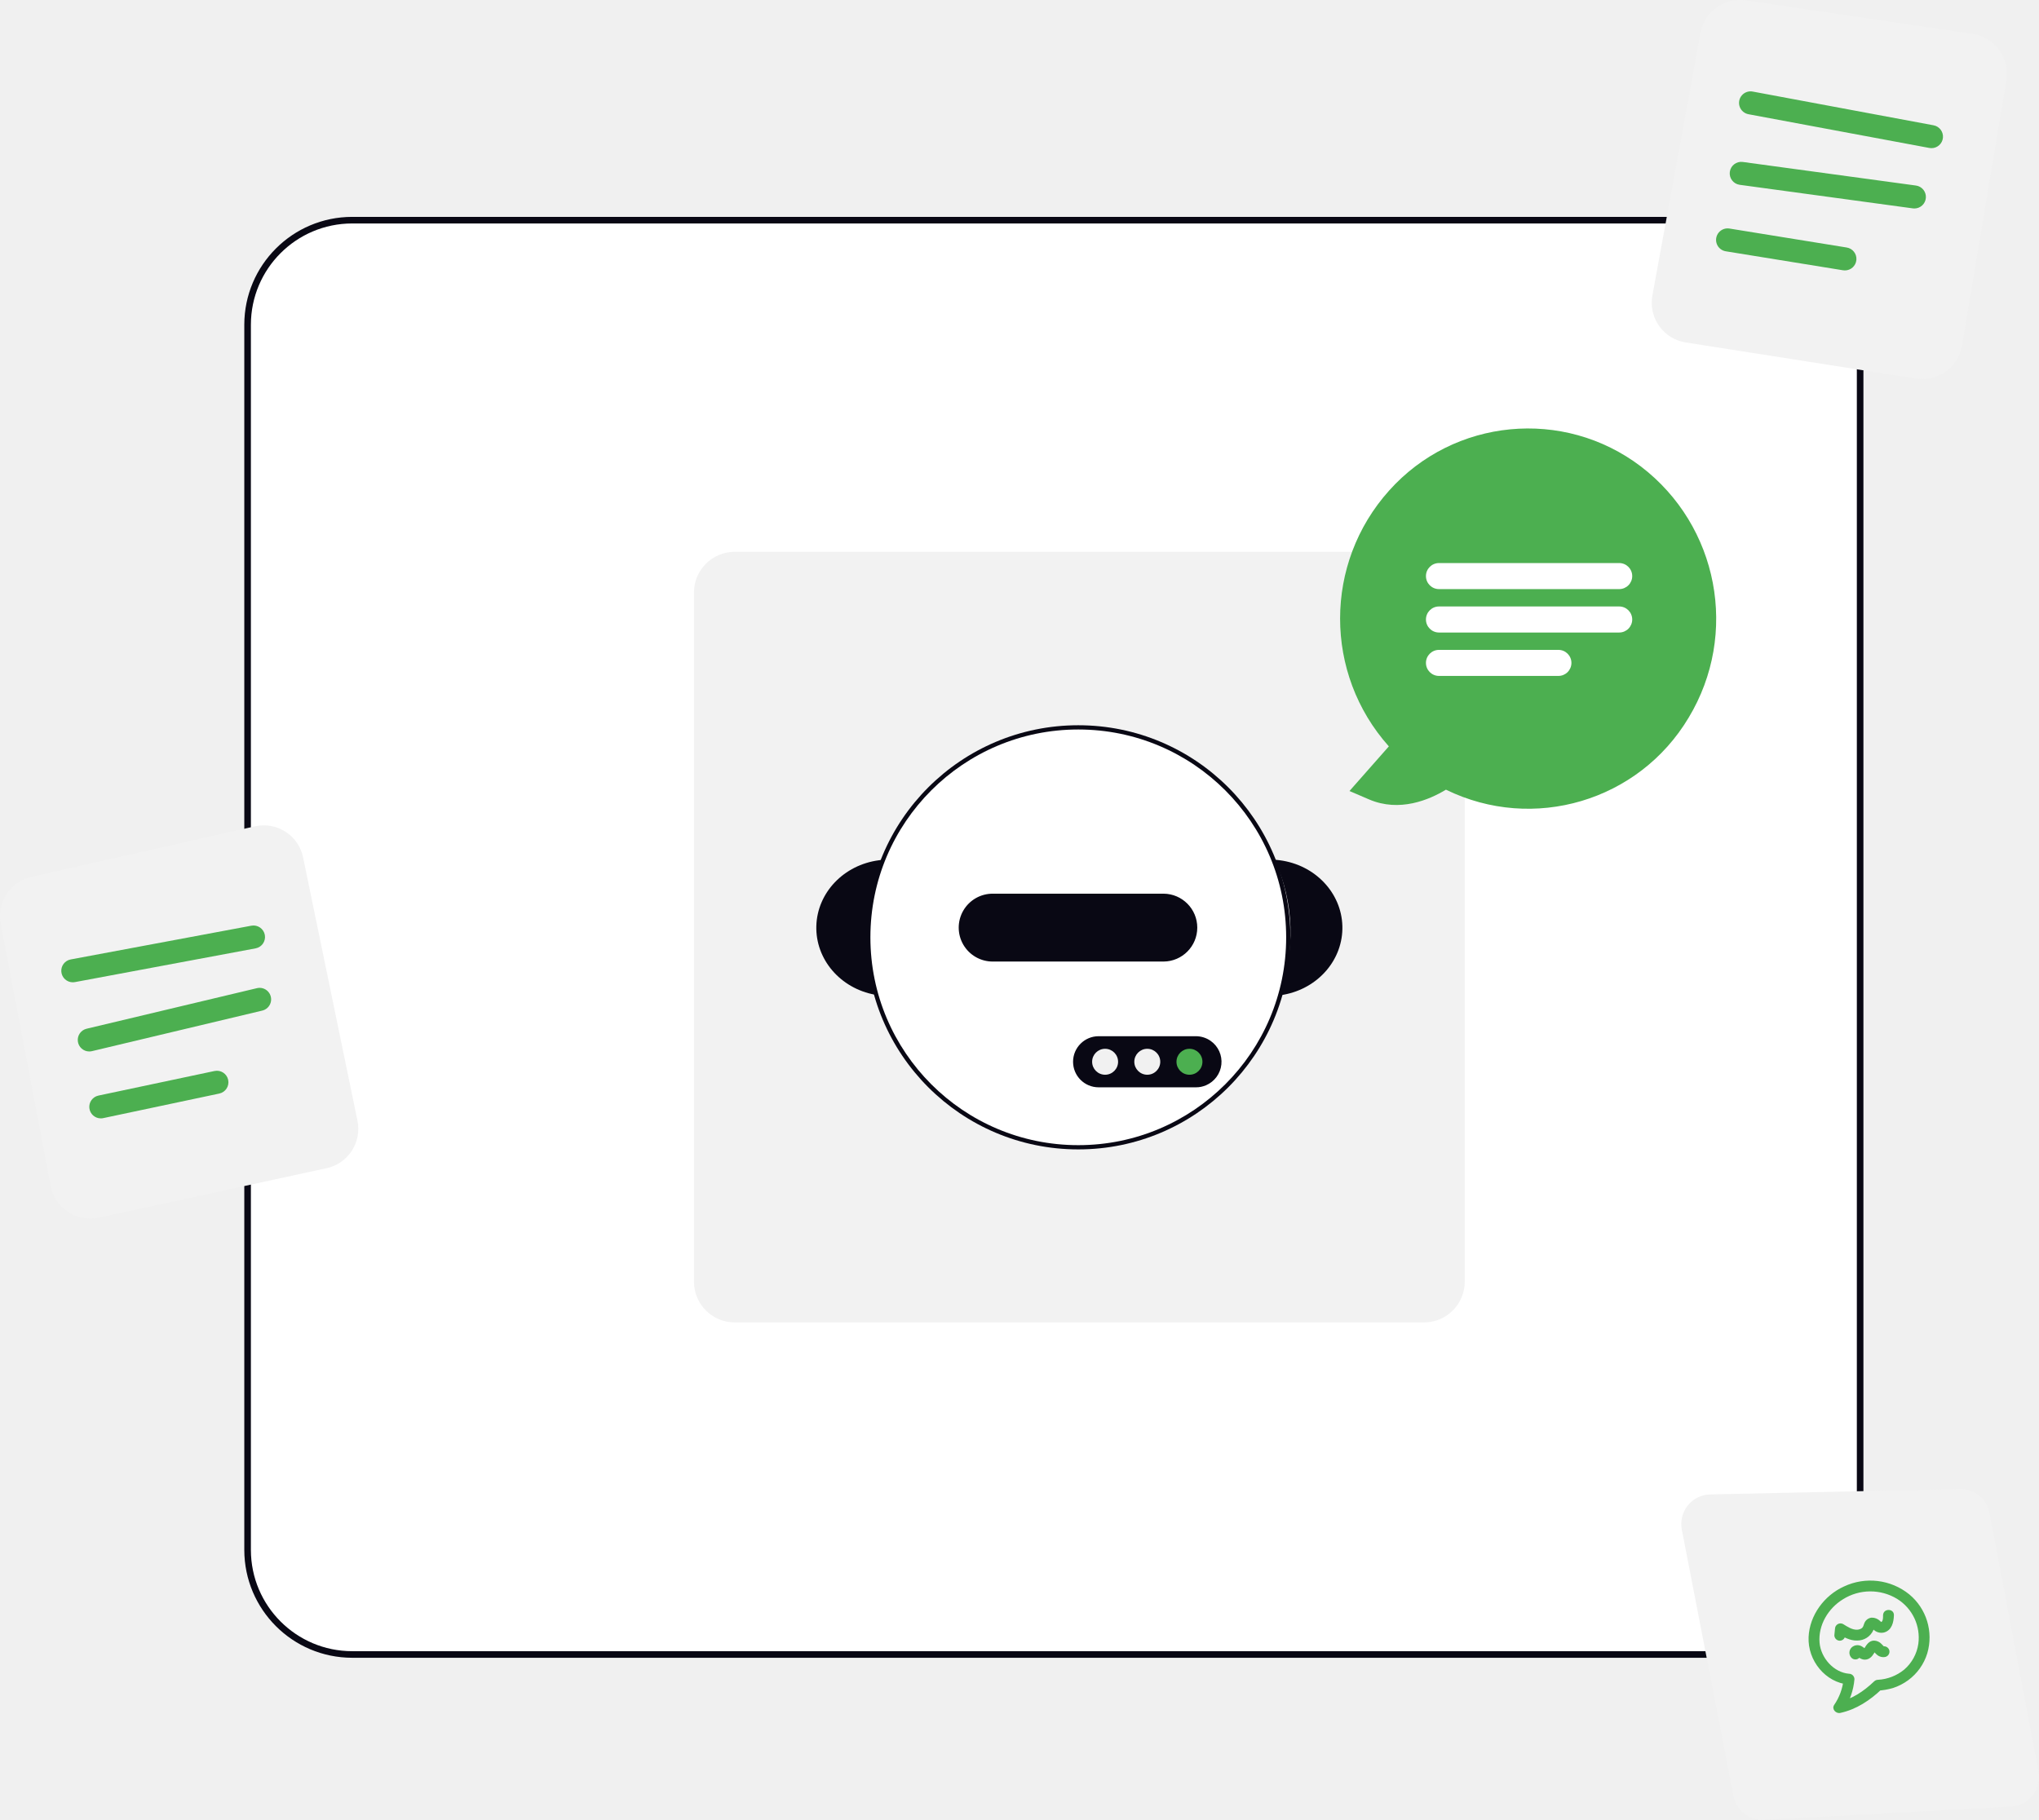
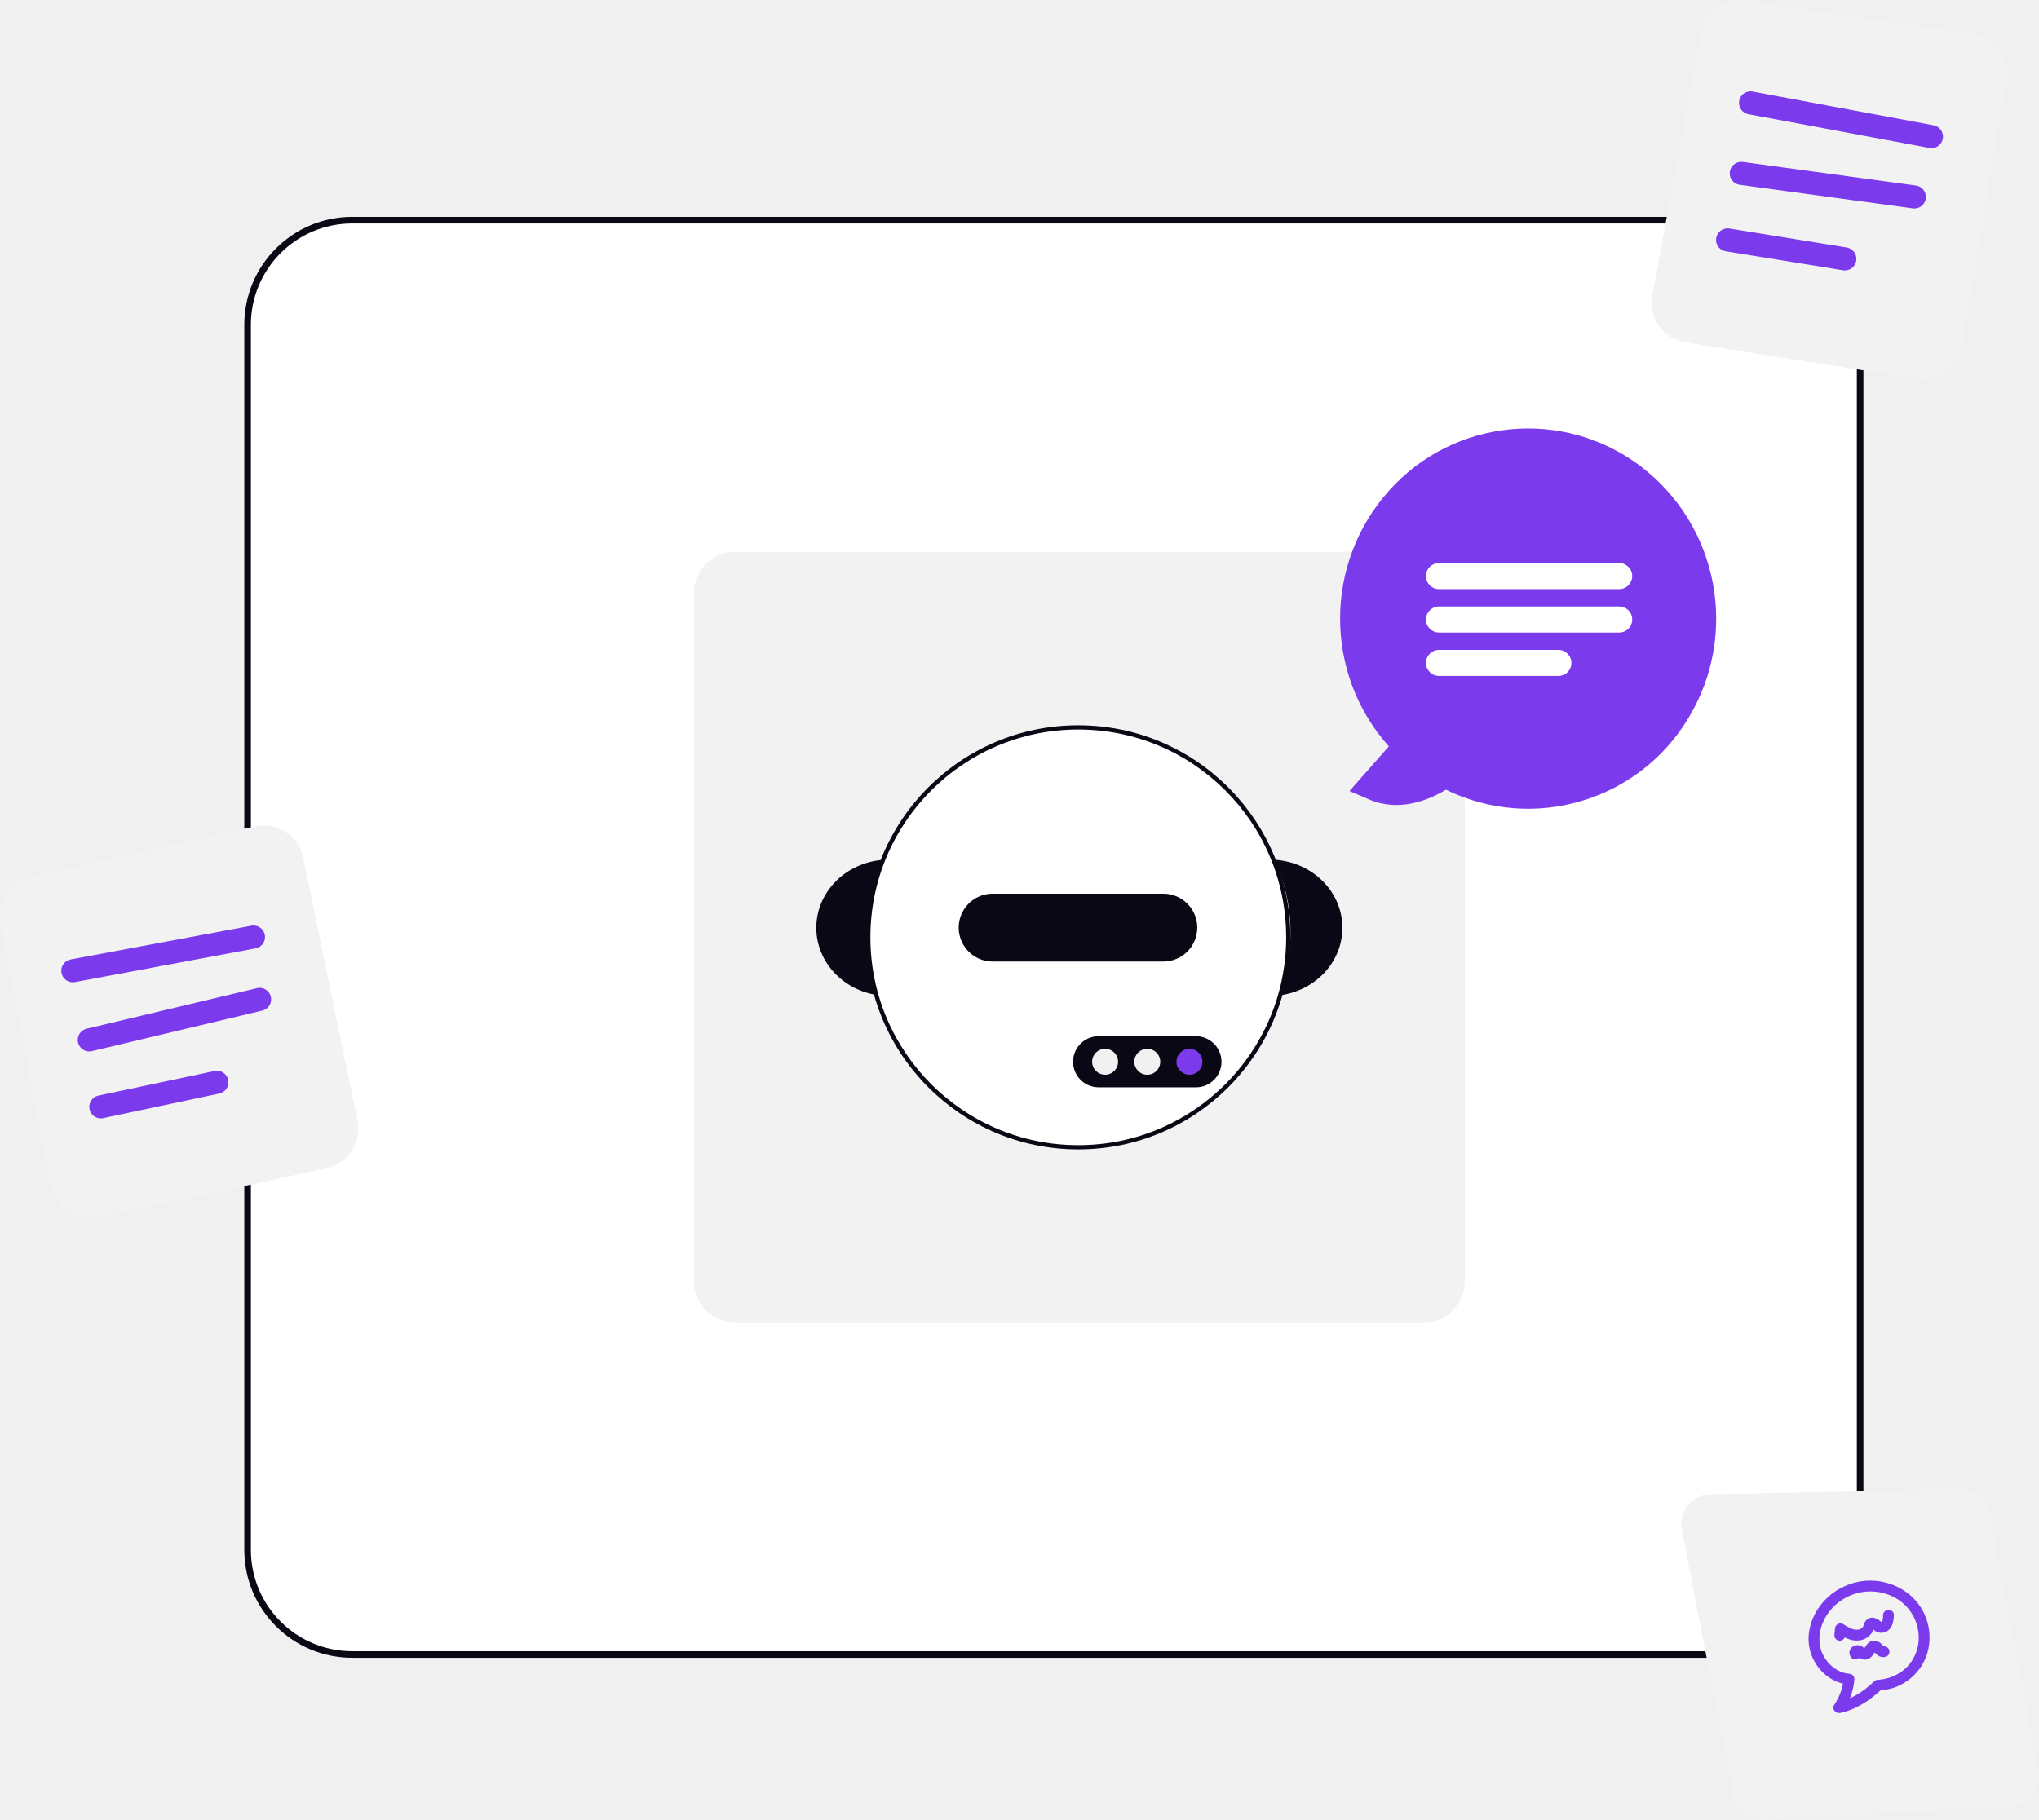
<svg xmlns="http://www.w3.org/2000/svg" width="800.004" height="714.21" viewBox="0 0 800.004 714.21" role="img" artist="Katerina Limpitsouni" source="https://undraw.co/">
  <g transform="translate(-560 -183)">
    <path d="M636.792,734.1H86.15a41.067,41.067,0,0,1-41.019-41.021V212.236A41.067,41.067,0,0,1,86.15,171.217H636.792a41.067,41.067,0,0,1,41.021,41.019V693.082A41.067,41.067,0,0,1,636.792,734.1Z" transform="translate(612.014 98.186)" fill="#fff" />
    <rect width="302.419" height="302.419" rx="16" transform="translate(832.276 399.557)" fill="#f2f2f2" />
    <path d="M636.567,735.17H85.925a42.36,42.36,0,0,1-42.312-42.313V212.011A42.36,42.36,0,0,1,85.925,169.7H636.567a42.36,42.36,0,0,1,42.313,42.312V692.857a42.361,42.361,0,0,1-42.313,42.313ZM85.925,172.285A39.772,39.772,0,0,0,46.2,212.011V692.857a39.773,39.773,0,0,0,39.727,39.729H636.567a39.774,39.774,0,0,0,39.73-39.729V212.011a39.773,39.773,0,0,0-39.728-39.727Z" transform="translate(612.238 98.41)" fill="#090814" />
    <g transform="translate(560 506.899)">
      <path d="M35.521,589.284a15.77,15.77,0,0,1-15.438-12.817L.5,473.547a15.694,15.694,0,0,1,12-18.31l87.719-19.869a15.754,15.754,0,0,1,18.912,12.182l21.341,103.388a15.806,15.806,0,0,1-12.092,18.584L38.9,588.92a15.928,15.928,0,0,1-3.376.365Z" transform="translate(-0.211 -434.978)" fill="#f2f2f2" />
-       <path d="M32.96,503.407a4.524,4.524,0,0,1-.825-8.972l70.916-13.249a4.524,4.524,0,0,1,1.661,8.894L33.8,503.329a4.5,4.5,0,0,1-.836.078Z" transform="translate(-4.392 -441.811)" fill="#4CAF50" />
-       <path d="M40.548,534.809a4.524,4.524,0,0,1-1.044-8.926l66.756-15.9a4.524,4.524,0,1,1,2.1,8.8L41.6,534.684a4.567,4.567,0,0,1-1.051.124Z" transform="translate(-5.516 -446.07)" fill="#4CAF50" />
-       <path d="M45.857,566.724a4.524,4.524,0,0,1-.933-8.95l45.543-9.644a4.523,4.523,0,1,1,1.874,8.85L46.8,566.624a4.56,4.56,0,0,1-.943.1Z" transform="translate(-6.303 -451.723)" fill="#4CAF50" />
+       <path d="M32.96,503.407a4.524,4.524,0,0,1-.825-8.972l70.916-13.249a4.524,4.524,0,0,1,1.661,8.894L33.8,503.329a4.5,4.5,0,0,1-.836.078Z" transform="translate(-4.392 -441.811)" fill="#7C3AED" />
+       <path d="M40.548,534.809a4.524,4.524,0,0,1-1.044-8.926l66.756-15.9a4.524,4.524,0,1,1,2.1,8.8L41.6,534.684a4.567,4.567,0,0,1-1.051.124Z" transform="translate(-5.516 -446.07)" fill="#7C3AED" />
+       <path d="M45.857,566.724a4.524,4.524,0,0,1-.933-8.95l45.543-9.644a4.523,4.523,0,1,1,1.874,8.85L46.8,566.624a4.56,4.56,0,0,1-.943.1Z" transform="translate(-6.303 -451.723)" fill="#7C3AED" />
    </g>
    <path d="M798.03,218.558a15.775,15.775,0,0,1-2.434-.191l-90.452-14.191a15.76,15.76,0,0,1-13.056-18.4l18.87-103.056a15.706,15.706,0,0,1,17.8-12.75l88.979,13.119a15.76,15.76,0,0,1,13.242,18.182L813.577,205.4A15.817,15.817,0,0,1,798.03,218.558Z" transform="translate(516.228 113.208)" fill="#f2f2f2" />
-     <path d="M807.55,134.169a4.481,4.481,0,0,1-.833-.078l-70.922-13.229a4.524,4.524,0,1,1,1.659-8.894L808.374,125.2a4.524,4.524,0,0,1-.825,8.972Z" transform="translate(510.263 106.973)" fill="#4CAF50" />
-     <path d="M800.2,162.651a4.449,4.449,0,0,1-.618-.042l-68-9.26a4.524,4.524,0,0,1,1.222-8.964l68,9.26a4.524,4.524,0,0,1-.6,9.006Z" transform="translate(510.918 102.166)" fill="#4CAF50" />
-     <path d="M771.994,191.5a4.617,4.617,0,0,1-.728-.06L725.31,184a4.524,4.524,0,1,1,1.448-8.931l45.956,7.437A4.524,4.524,0,0,1,772,191.5Z" transform="translate(511.831 97.624)" fill="#4CAF50" />
+     <path d="M807.55,134.169a4.481,4.481,0,0,1-.833-.078l-70.922-13.229a4.524,4.524,0,1,1,1.659-8.894L808.374,125.2a4.524,4.524,0,0,1-.825,8.972Z" transform="translate(510.263 106.973)" fill="#7C3AED" />
+     <path d="M800.2,162.651a4.449,4.449,0,0,1-.618-.042l-68-9.26a4.524,4.524,0,0,1,1.222-8.964l68,9.26a4.524,4.524,0,0,1-.6,9.006Z" transform="translate(510.918 102.166)" fill="#7C3AED" />
+     <path d="M771.994,191.5a4.617,4.617,0,0,1-.728-.06L725.31,184a4.524,4.524,0,1,1,1.448-8.931l45.956,7.437A4.524,4.524,0,0,1,772,191.5Z" transform="translate(511.831 97.624)" fill="#7C3AED" />
    <g transform="translate(1085.785 351.147)">
-       <path d="M892.5,355.374c-6.55,3.974-18.219,8.952-30.144,3.836l-7.709-3.308,15.447-17.517a75.267,75.267,0,0,1,.1-100.383,73.171,73.171,0,0,1,98.794-9.466,75.191,75.191,0,0,1,18.733,98.579A73.318,73.318,0,0,1,892.5,355.374Z" transform="translate(-850.963 -213.622)" fill="#4CAF50" />
+       <path d="M892.5,355.374c-6.55,3.974-18.219,8.952-30.144,3.836l-7.709-3.308,15.447-17.517a75.267,75.267,0,0,1,.1-100.383,73.171,73.171,0,0,1,98.794-9.466,75.191,75.191,0,0,1,18.733,98.579A73.318,73.318,0,0,1,892.5,355.374Z" transform="translate(-850.963 -213.622)" fill="#7C3AED" />
      <g transform="translate(33.689 52.818)">
        <path d="M5.111,0H75.818a5.111,5.111,0,1,1,0,10.223H5.111A5.111,5.111,0,0,1,5.111,0Z" transform="translate(0 0)" fill="#fff" />
        <path d="M5.111,0H75.818a5.111,5.111,0,1,1,0,10.223H5.111A5.111,5.111,0,0,1,5.111,0Z" transform="translate(0 17.038)" fill="#fff" />
        <path d="M5.111,0H51.965a5.111,5.111,0,1,1,0,10.223H5.111A5.111,5.111,0,0,1,5.111,0Z" transform="translate(0 34.075)" fill="#fff" />
      </g>
    </g>
    <g transform="translate(-722.805 76.855)">
      <path d="M715.395,371.522c-.688.042-1.375.1-2.054.2-13.8,1.8-24.2,12.709-24.569,25.789s9.385,24.5,23.067,26.985c.679.119,1.357.221,2.044.3A67.315,67.315,0,0,1,715.395,371.522Z" transform="translate(914.324 72.024)" fill="#090814" />
      <circle cx="83.229" cy="83.229" r="83.229" transform="translate(1622.642 390.761)" fill="#090814" />
      <circle cx="81.564" cy="81.564" r="81.564" transform="translate(1624.307 392.426)" fill="#fff" />
      <path d="M688.762,371.522c.688.042,1.375.1,2.054.2,13.8,1.8,24.2,12.709,24.57,25.789S706,422,692.317,424.491c-.678.119-1.357.221-2.044.3A67.315,67.315,0,0,0,688.762,371.522Z" transform="translate(1094.099 72.024)" fill="#090814" />
      <path d="M795.29,379.647H728.326a13.317,13.317,0,1,0,0,26.633H795.29a13.317,13.317,0,0,0,0-26.633Z" transform="translate(944.064 77.216)" fill="#090814" />
      <g transform="translate(1703.823 512.796)">
        <path d="M812.8,480.485a10.1,10.1,0,0,0-5.826-1.874H768.79a10.029,10.029,0,1,0,0,20.059h38.186a9.915,9.915,0,0,0,2.029-.2,11.016,11.016,0,0,0,1.942-.612,10.026,10.026,0,0,0,1.854-17.37Z" transform="translate(-758.761 -478.611)" fill="#090814" />
        <circle cx="5.092" cy="5.092" r="5.092" transform="translate(7.48 4.938)" fill="#f1f1f1" />
        <circle cx="5.092" cy="5.092" r="5.092" transform="translate(24.028 4.938)" fill="#f1f1f1" />
-         <circle cx="5.092" cy="5.092" r="5.092" transform="translate(40.576 4.938)" fill="#4CAF50" />
+         <circle cx="5.092" cy="5.092" r="5.092" transform="translate(40.576 4.938)" fill="#7C3AED" />
      </g>
    </g>
    <g transform="translate(1219.648 767.361)">
      <path d="M31.861,129.844a11.633,11.633,0,0,1-11.373-9.378L.213,15.892A11.586,11.586,0,0,1,11.336,2.109L109.311,0A11.509,11.509,0,0,1,120.94,9.423l19.216,101.414A11.586,11.586,0,0,1,129.4,124.56l-96.914,5.266c-.21.011-.419.018-.626.018Z" transform="translate(-0.002 0.005)" fill="#f2f2f2" />
      <g transform="matrix(0.966, -0.259, 0.259, 0.966, 45.045, 42.921)">
-         <path d="M21.136,39.382c-4.969,2.73-10.307,4.528-16.034,4.25l1.506,3.636a26.105,26.105,0,0,0,7.3-10.715,2.168,2.168,0,0,0-1.487-2.62C6.683,31.879,3.342,25.02,4.4,19.161,5.623,12.377,11.179,7.018,17.671,5.1a20.2,20.2,0,0,1,20.591,5.37,17.9,17.9,0,0,1,3.452,19.153,16.449,16.449,0,0,1-7.98,8.344,17.791,17.791,0,0,1-10.958,1.2,2.194,2.194,0,0,0-2.62,1.487,2.147,2.147,0,0,0,1.487,2.62,26.835,26.835,0,0,0,5.928.536,21.077,21.077,0,0,0,6.58-1.409,20.558,20.558,0,0,0,9.977-8.25A21.968,21.968,0,0,0,43.3,9.963,24.268,24.268,0,0,0,19.356.349C10.988,1.728,3.387,7.752.81,15.935-1.944,24.674,2.516,34.9,11.291,38.041L9.8,35.421A21.7,21.7,0,0,1,3.6,44.256c-1.45,1.3-.231,3.551,1.506,3.636,6.456.313,12.586-1.757,18.184-4.832,2.4-1.32.256-5-2.15-3.678Z" transform="translate(0 0)" fill="#4CAF50" />
-         <path d="M4.209,5.3l.9-2.4-3.56.94C3.395,5.781,5.487,7.86,8.2,8.486A6.88,6.88,0,0,0,15.36,6.23c.124-.166.717-1.037.723-1.033l-.908.226q-.428-.284-.008.082A5.7,5.7,0,0,0,15.506,6a4.467,4.467,0,0,0,3.657,2.164c3.2,0,4.737-2.87,5.536-5.534.789-2.631-3.321-3.756-4.107-1.132-.213.71-.426,1.877-1.11,2.31-.392.248-.346-.042-.621-.427a4.656,4.656,0,0,0-2.82-2.1A3.446,3.446,0,0,0,12.571,2.8c-.455.611-.683,1.2-1.383,1.485a3.431,3.431,0,0,1-1.722.125C7.437,4.048,5.9,2.237,4.56.822A2.155,2.155,0,0,0,1,1.762l-.9,2.4a2.148,2.148,0,0,0,1.487,2.62A2.176,2.176,0,0,0,4.209,5.3h0Z" transform="translate(10.664 13.688)" fill="#4CAF50" />
-         <path d="M4.1,2.234a1.419,1.419,0,0,1-.433,1.861,1.24,1.24,0,0,1-1.172.017c.385.2-.19-.267.1.077q.121.124.231.258-.2-.272-.073-.1c.2.079.408.54.577.741a4.139,4.139,0,0,0,.322.346,3.9,3.9,0,0,0,1.582.944c1.658.449,3.033-.374,4.18-1.491.184-.18.365-.363.556-.536q.064-.059.13-.116.255-.212-.167.122a2.784,2.784,0,0,1,.272-.176c.282-.24-.462.146-.13.055q.327-.075-.267.026.333,0-.252-.053l.142.036a.826.826,0,0,1-.448-.27,1.518,1.518,0,0,1,.157.15q.157.172-.1-.144c.221.138.41.7.526.93a5.782,5.782,0,0,0,.479.785,3.854,3.854,0,0,0,3.047,1.751,2.146,2.146,0,0,0,2.13-2.13,2.175,2.175,0,0,0-2.13-2.13.964.964,0,0,1,.526.166q-.291-.175.077.091a2.3,2.3,0,0,1-.209-.212q.258.35.057.062c-.2-.355-.38-.721-.582-1.074A4.2,4.2,0,0,0,10.686.1C8.821-.37,7.47.869,6.229,2.041a3.615,3.615,0,0,0-.347.31q.428-.321.164-.132-.089.061-.182.113c-.266.223.481-.148.13-.053q-.327.076.267-.025-.333,0,.251.055-.341-.1.085.056-.29-.189.065.059c-.086,0-.379-.4-.422-.469Q6.5,2.3,6.278,2L5.945,1.57a4.651,4.651,0,0,0-.463-.512A3.353,3.353,0,0,0,1.515.417,2.869,2.869,0,0,0,.42,4.384a2.174,2.174,0,0,0,2.914.764A2.156,2.156,0,0,0,4.1,2.234h0Z" transform="translate(14.565 23.809)" fill="#4CAF50" />
+         <path d="M21.136,39.382c-4.969,2.73-10.307,4.528-16.034,4.25l1.506,3.636a26.105,26.105,0,0,0,7.3-10.715,2.168,2.168,0,0,0-1.487-2.62C6.683,31.879,3.342,25.02,4.4,19.161,5.623,12.377,11.179,7.018,17.671,5.1a20.2,20.2,0,0,1,20.591,5.37,17.9,17.9,0,0,1,3.452,19.153,16.449,16.449,0,0,1-7.98,8.344,17.791,17.791,0,0,1-10.958,1.2,2.194,2.194,0,0,0-2.62,1.487,2.147,2.147,0,0,0,1.487,2.62,26.835,26.835,0,0,0,5.928.536,21.077,21.077,0,0,0,6.58-1.409,20.558,20.558,0,0,0,9.977-8.25A21.968,21.968,0,0,0,43.3,9.963,24.268,24.268,0,0,0,19.356.349C10.988,1.728,3.387,7.752.81,15.935-1.944,24.674,2.516,34.9,11.291,38.041L9.8,35.421A21.7,21.7,0,0,1,3.6,44.256c-1.45,1.3-.231,3.551,1.506,3.636,6.456.313,12.586-1.757,18.184-4.832,2.4-1.32.256-5-2.15-3.678Z" transform="translate(0 0)" fill="#7C3AED" />
+         <path d="M4.209,5.3l.9-2.4-3.56.94C3.395,5.781,5.487,7.86,8.2,8.486A6.88,6.88,0,0,0,15.36,6.23c.124-.166.717-1.037.723-1.033l-.908.226q-.428-.284-.008.082A5.7,5.7,0,0,0,15.506,6a4.467,4.467,0,0,0,3.657,2.164c3.2,0,4.737-2.87,5.536-5.534.789-2.631-3.321-3.756-4.107-1.132-.213.71-.426,1.877-1.11,2.31-.392.248-.346-.042-.621-.427a4.656,4.656,0,0,0-2.82-2.1A3.446,3.446,0,0,0,12.571,2.8c-.455.611-.683,1.2-1.383,1.485a3.431,3.431,0,0,1-1.722.125C7.437,4.048,5.9,2.237,4.56.822A2.155,2.155,0,0,0,1,1.762l-.9,2.4a2.148,2.148,0,0,0,1.487,2.62A2.176,2.176,0,0,0,4.209,5.3h0Z" transform="translate(10.664 13.688)" fill="#7C3AED" />
+         <path d="M4.1,2.234a1.419,1.419,0,0,1-.433,1.861,1.24,1.24,0,0,1-1.172.017c.385.2-.19-.267.1.077q.121.124.231.258-.2-.272-.073-.1c.2.079.408.54.577.741a4.139,4.139,0,0,0,.322.346,3.9,3.9,0,0,0,1.582.944c1.658.449,3.033-.374,4.18-1.491.184-.18.365-.363.556-.536q.064-.059.13-.116.255-.212-.167.122a2.784,2.784,0,0,1,.272-.176c.282-.24-.462.146-.13.055q.327-.075-.267.026.333,0-.252-.053l.142.036a.826.826,0,0,1-.448-.27,1.518,1.518,0,0,1,.157.15q.157.172-.1-.144c.221.138.41.7.526.93a5.782,5.782,0,0,0,.479.785,3.854,3.854,0,0,0,3.047,1.751,2.146,2.146,0,0,0,2.13-2.13,2.175,2.175,0,0,0-2.13-2.13.964.964,0,0,1,.526.166q-.291-.175.077.091a2.3,2.3,0,0,1-.209-.212q.258.35.057.062c-.2-.355-.38-.721-.582-1.074A4.2,4.2,0,0,0,10.686.1C8.821-.37,7.47.869,6.229,2.041a3.615,3.615,0,0,0-.347.31q.428-.321.164-.132-.089.061-.182.113c-.266.223.481-.148.13-.053q-.327.076.267-.025-.333,0,.251.055-.341-.1.085.056-.29-.189.065.059c-.086,0-.379-.4-.422-.469Q6.5,2.3,6.278,2L5.945,1.57a4.651,4.651,0,0,0-.463-.512A3.353,3.353,0,0,0,1.515.417,2.869,2.869,0,0,0,.42,4.384a2.174,2.174,0,0,0,2.914.764A2.156,2.156,0,0,0,4.1,2.234h0Z" transform="translate(14.565 23.809)" fill="#7C3AED" />
      </g>
    </g>
  </g>
</svg>
